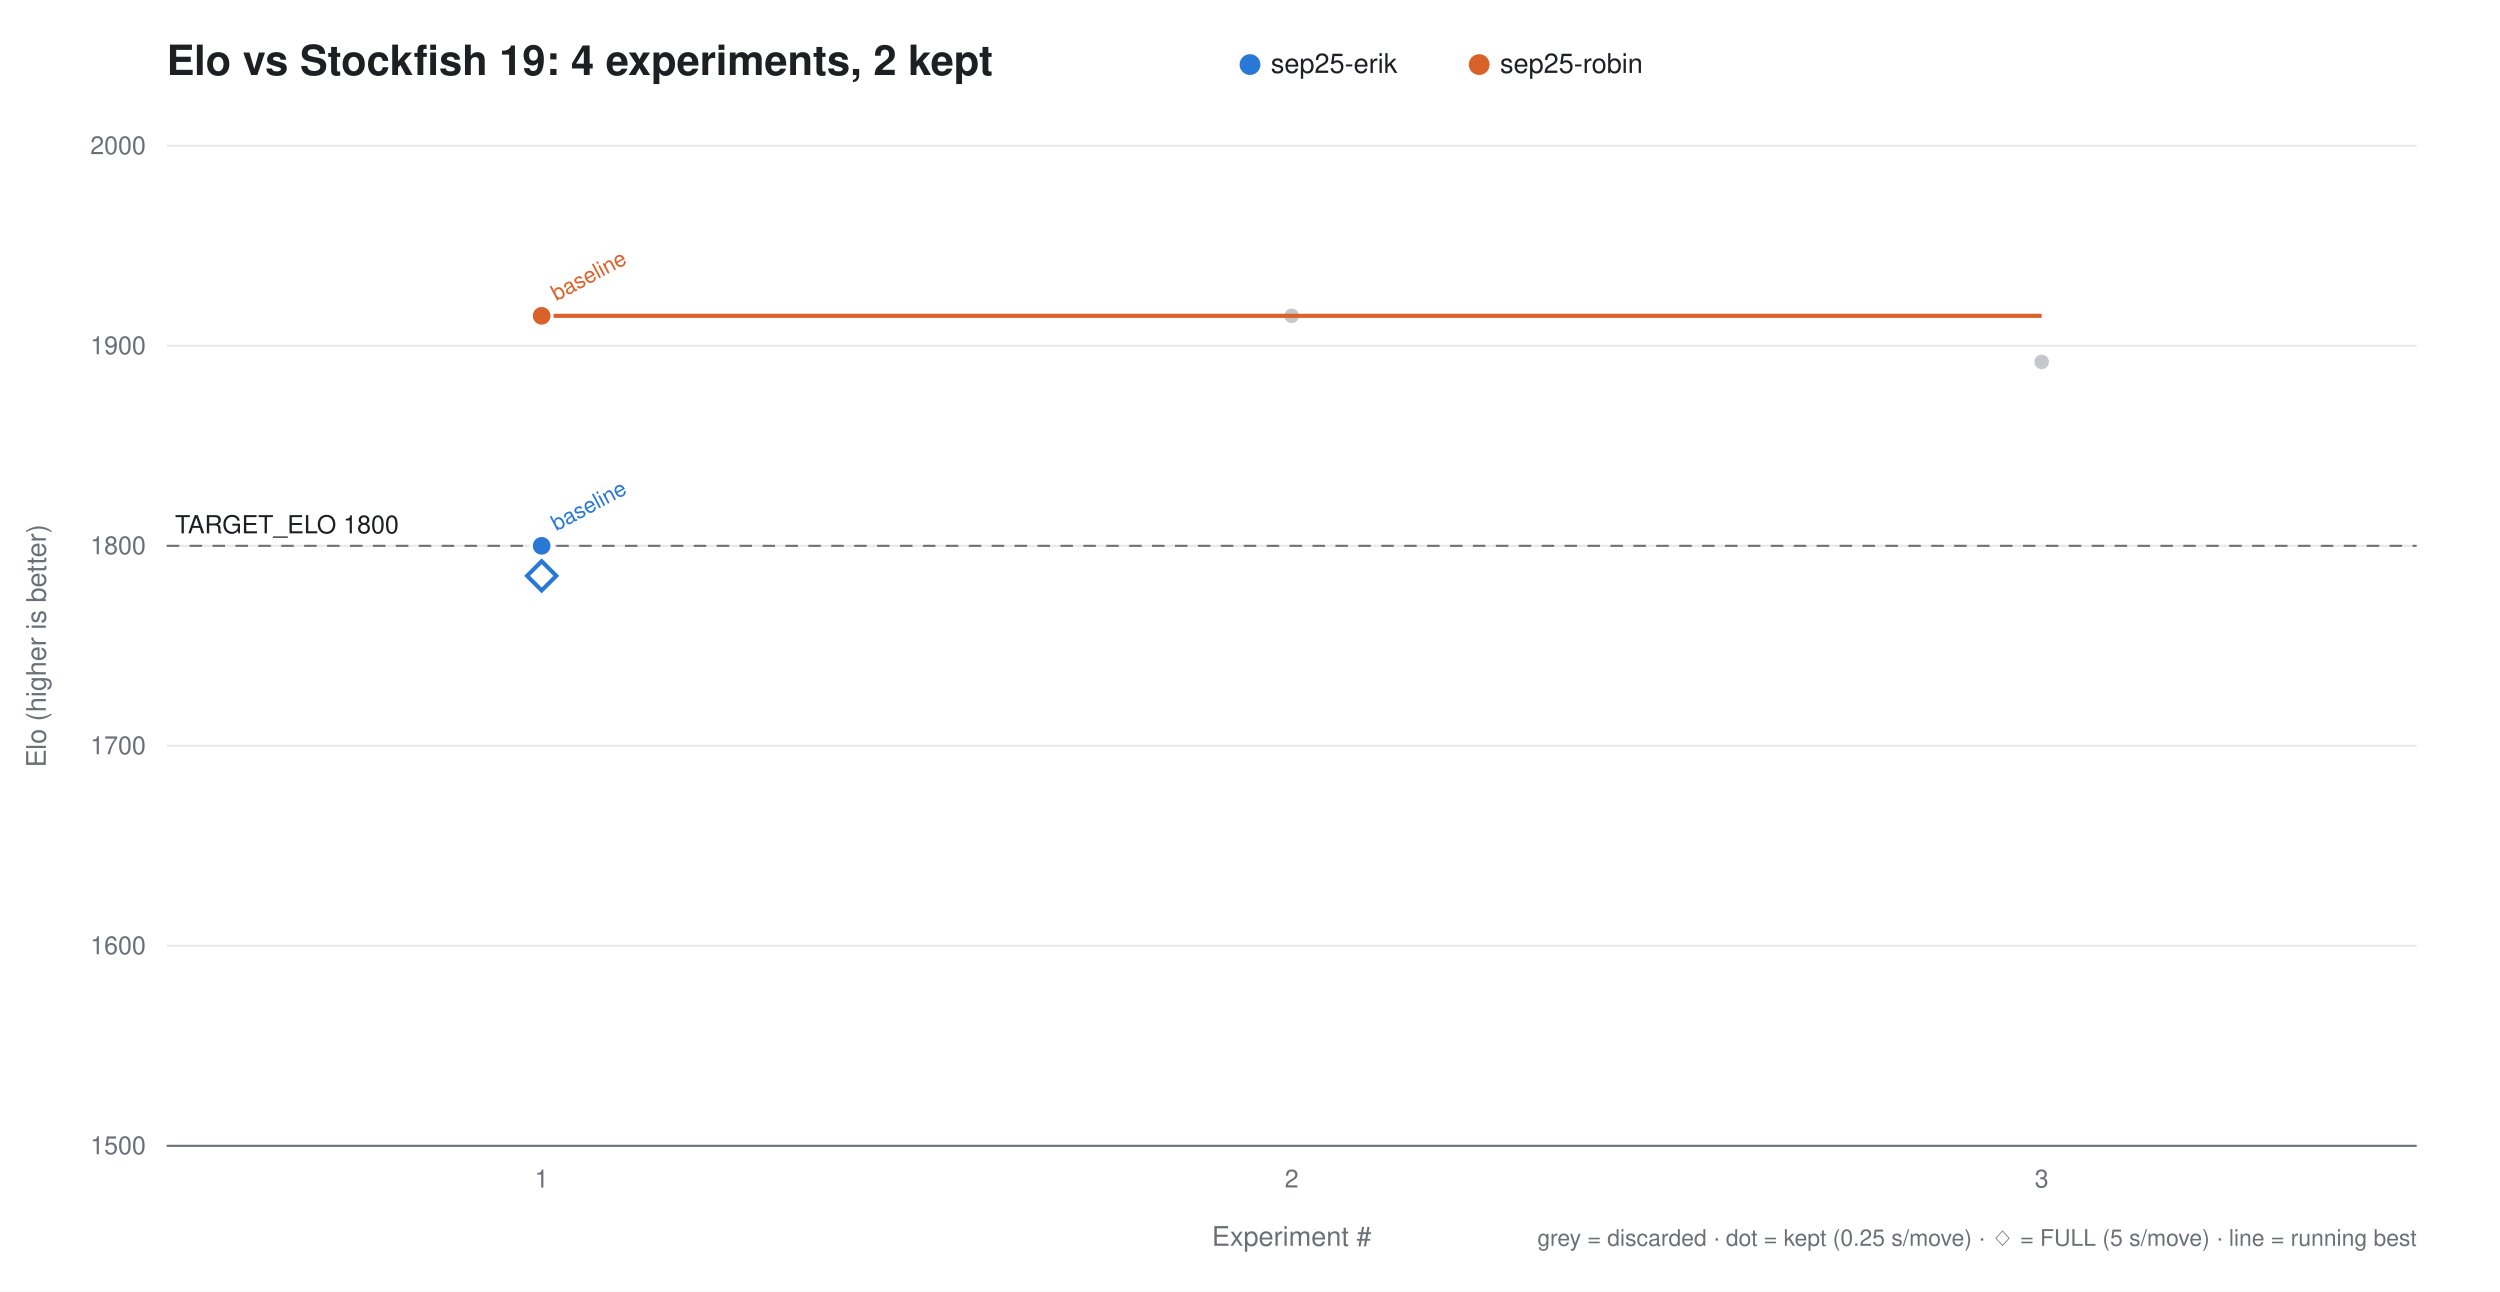
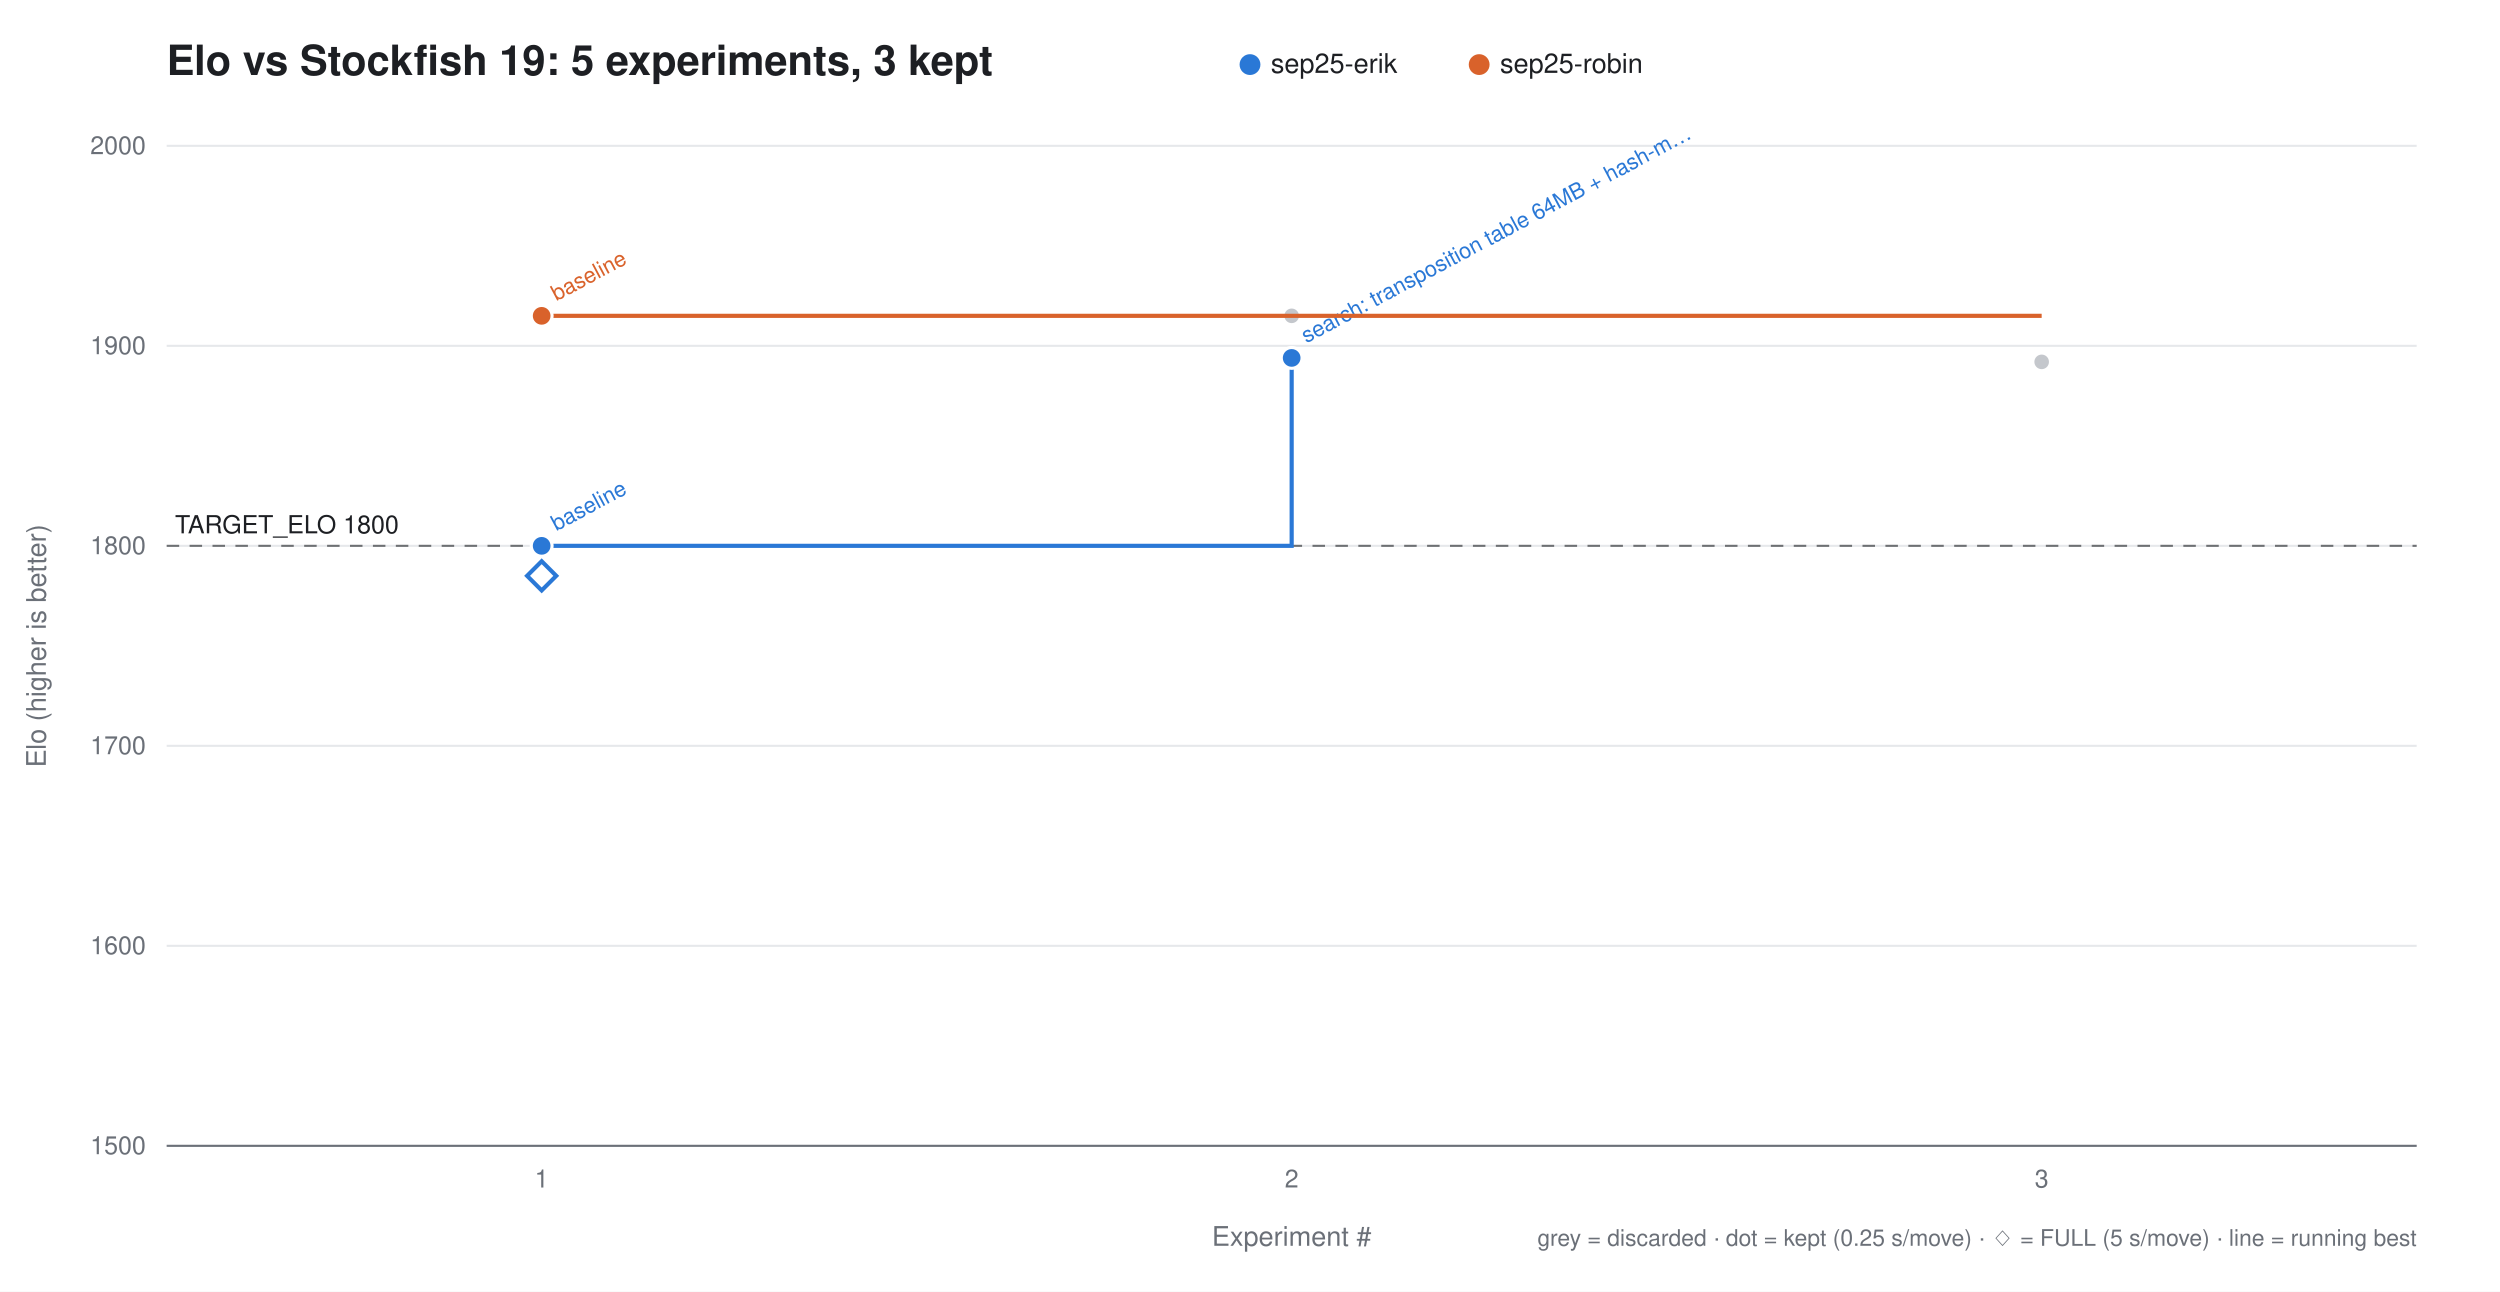
<svg xmlns="http://www.w3.org/2000/svg" width="1200" height="620" viewBox="0 0 1200 620" font-family="-apple-system,Segoe UI,Helvetica,Arial,sans-serif">
  <rect width="1200" height="620" fill="#ffffff" />
-   <text x="80" y="36" font-size="20" font-weight="600" fill="#1d1f23">Elo vs Stockfish 19: 4 experiments, 2 kept</text>
+   <text x="80" y="36" font-size="20" font-weight="600" fill="#1d1f23">Elo vs Stockfish 19: 5 experiments, 3 kept</text>
  <line x1="80" x2="1160" y1="550.0" y2="550.0" stroke="#e6e8eb" />
  <text x="70" y="554.0" font-size="12" text-anchor="end" fill="#6b7078">1500</text>
  <line x1="80" x2="1160" y1="454.0" y2="454.0" stroke="#e6e8eb" />
  <text x="70" y="458.0" font-size="12" text-anchor="end" fill="#6b7078">1600</text>
  <line x1="80" x2="1160" y1="358.0" y2="358.0" stroke="#e6e8eb" />
  <text x="70" y="362.0" font-size="12" text-anchor="end" fill="#6b7078">1700</text>
  <line x1="80" x2="1160" y1="262.0" y2="262.0" stroke="#e6e8eb" />
  <text x="70" y="266.0" font-size="12" text-anchor="end" fill="#6b7078">1800</text>
  <line x1="80" x2="1160" y1="166.0" y2="166.0" stroke="#e6e8eb" />
  <text x="70" y="170.0" font-size="12" text-anchor="end" fill="#6b7078">1900</text>
  <line x1="80" x2="1160" y1="70.0" y2="70.0" stroke="#e6e8eb" />
  <text x="70" y="74.0" font-size="12" text-anchor="end" fill="#6b7078">2000</text>
  <text x="260.0" y="570" font-size="12" text-anchor="middle" fill="#6b7078">1</text>
  <text x="620.0" y="570" font-size="12" text-anchor="middle" fill="#6b7078">2</text>
  <text x="980.0" y="570" font-size="12" text-anchor="middle" fill="#6b7078">3</text>
  <line x1="80" x2="1160" y1="550" y2="550" stroke="#6b7078" />
  <text x="620.0" y="598" font-size="13" text-anchor="middle" fill="#6b7078">Experiment #</text>
  <text x="22" y="310.0" font-size="13" text-anchor="middle" fill="#6b7078" transform="rotate(-90 22 310.0)">Elo (higher is better)</text>
  <line x1="80" x2="1160" y1="262.0" y2="262.0" stroke="#1d1f23" stroke-dasharray="6 5" opacity="0.6" />
  <text x="84" y="256.0" font-size="12" fill="#1d1f23">TARGET_ELO 1800</text>
  <circle cx="600" cy="31" r="5" fill="#2a78d6" />
  <text x="610" y="35" font-size="13" fill="#1d1f23">sep25-erik</text>
-   <path d="M260.0,262.0 L260.0,262.0" fill="none" stroke="#2a78d6" stroke-width="2" />
+   <path d="M260.0,262.0 L620.0,262.0 L620.0,171.8 L620.0,171.8" fill="none" stroke="#2a78d6" stroke-width="2" />
  <circle cx="260.0" cy="262.0" r="5" fill="#2a78d6" stroke="#ffffff" stroke-width="1.5" />
  <text x="267.0" y="255.0" font-size="10.5" fill="#2a78d6" transform="rotate(-28 267.0 255.0)">baseline</text>
+   <circle cx="620.0" cy="171.8" r="5" fill="#2a78d6" stroke="#ffffff" stroke-width="1.5" />
+   <text x="627.0" y="164.8" font-size="10.5" fill="#2a78d6" transform="rotate(-28 627.0 164.8)">search: transposition table 64MB + hash-m…</text>
  <path d="M260.0,269.4 L267.0,276.4 L260.0,283.4 L253.0,276.4 Z" fill="#ffffff" stroke="#2a78d6" stroke-width="2" />
  <circle cx="710" cy="31" r="5" fill="#d9622b" />
  <text x="720" y="35" font-size="13" fill="#1d1f23">sep25-robin</text>
  <circle cx="620.0" cy="151.6" r="3.5" fill="#c4c7cc" />
  <circle cx="980.0" cy="173.7" r="3.5" fill="#c4c7cc" />
  <path d="M260.0,151.6 L980.0,151.6" fill="none" stroke="#d9622b" stroke-width="2" />
  <circle cx="260.0" cy="151.6" r="5" fill="#d9622b" stroke="#ffffff" stroke-width="1.5" />
  <text x="267.0" y="144.6" font-size="10.5" fill="#d9622b" transform="rotate(-28 267.0 144.6)">baseline</text>
  <text x="1160" y="598" font-size="11" text-anchor="end" fill="#6b7078">grey = discarded · dot = kept (0.25 s/move) · ◇ = FULL (5 s/move) · line = running best</text>
</svg>
